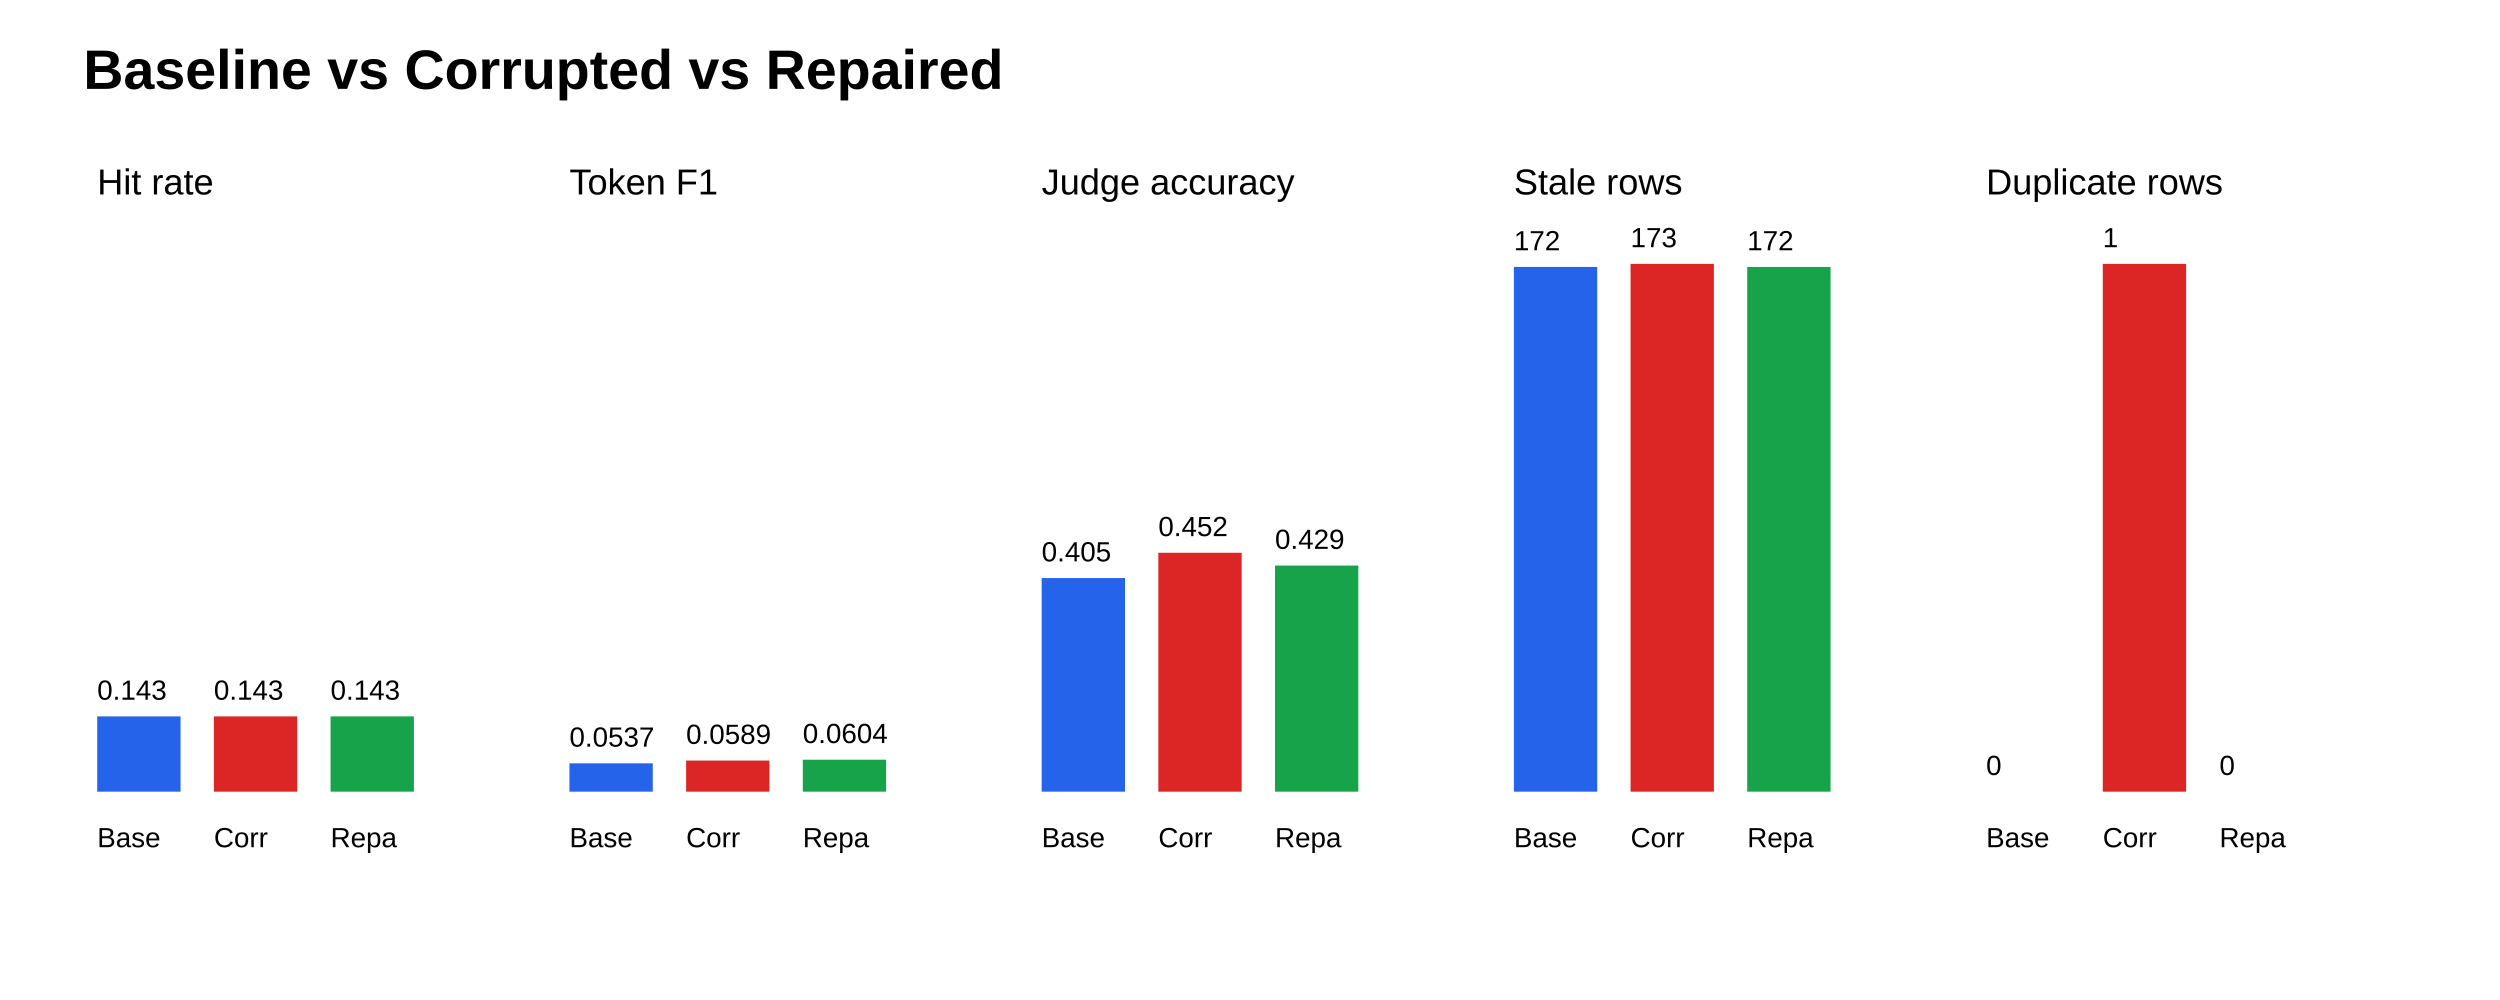
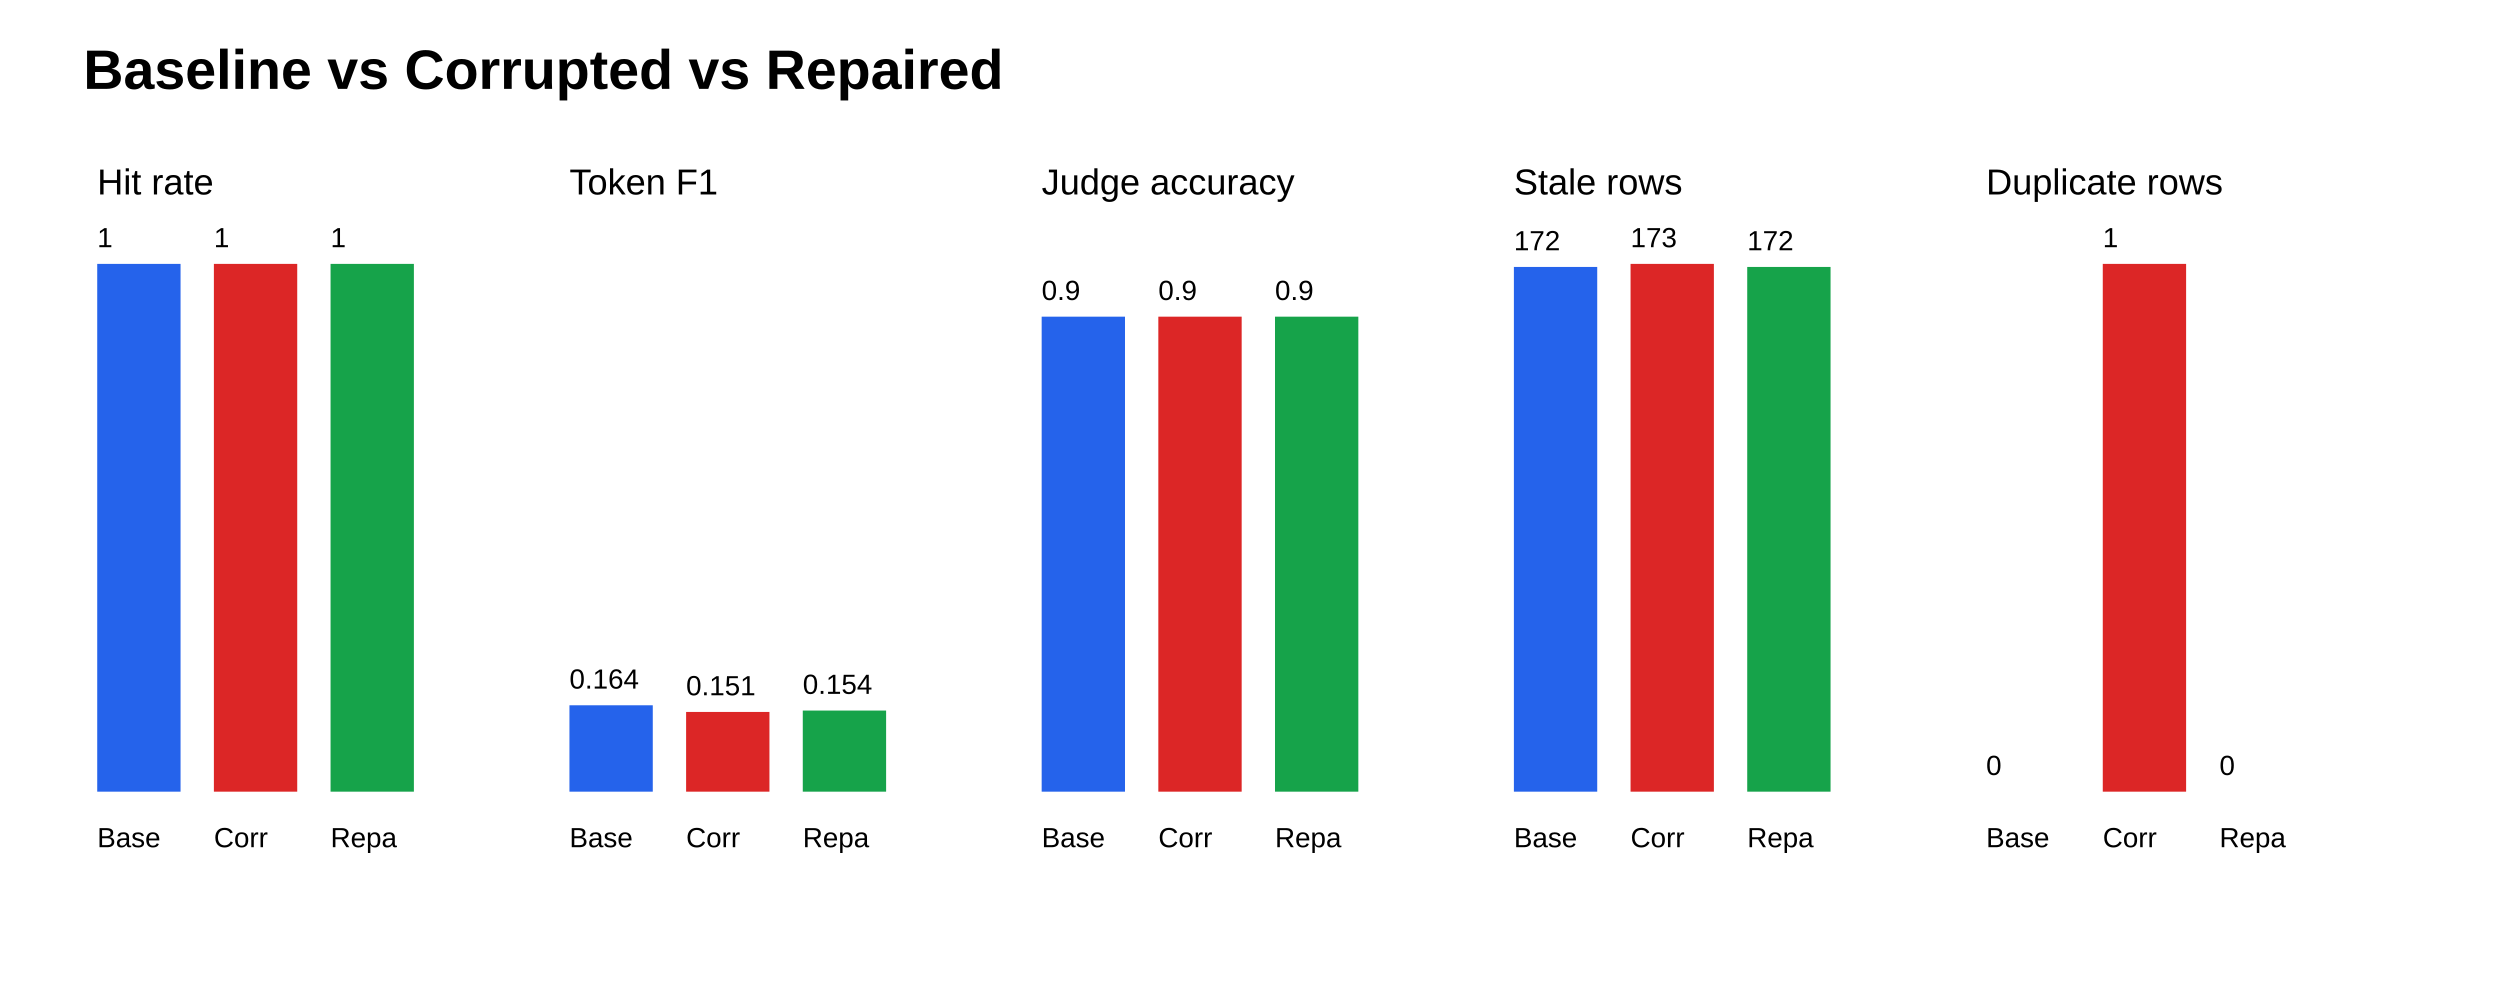
<svg xmlns="http://www.w3.org/2000/svg" width="900" height="360" viewBox="0 0 900 360">
  <rect width="900" height="360" fill="#ffffff" />
  <text x="30" y="32" font-family="Arial" font-size="20" font-weight="bold">Baseline vs Corrupted vs Repaired</text>
  <text x="35" y="70" font-family="Arial" font-size="13">Hit rate</text>
-   <rect x="35" y="257.9" width="30" height="27.1" fill="#2563eb" />
+   <rect x="35" y="95.0" width="30" height="190.0" fill="#2563eb" />
  <text x="35" y="305" font-family="Arial" font-size="10">Base</text>
-   <text x="35" y="251.9" font-family="Arial" font-size="10">0.143</text>
-   <rect x="77" y="257.9" width="30" height="27.1" fill="#dc2626" />
+   <text x="35" y="89.0" font-family="Arial" font-size="10">1</text>
+   <rect x="77" y="95.0" width="30" height="190.0" fill="#dc2626" />
  <text x="77" y="305" font-family="Arial" font-size="10">Corr</text>
-   <text x="77" y="251.9" font-family="Arial" font-size="10">0.143</text>
-   <rect x="119" y="257.9" width="30" height="27.1" fill="#16a34a" />
+   <text x="77" y="89.0" font-family="Arial" font-size="10">1</text>
+   <rect x="119" y="95.0" width="30" height="190.0" fill="#16a34a" />
  <text x="119" y="305" font-family="Arial" font-size="10">Repa</text>
-   <text x="119" y="251.9" font-family="Arial" font-size="10">0.143</text>
+   <text x="119" y="89.0" font-family="Arial" font-size="10">1</text>
  <text x="205" y="70" font-family="Arial" font-size="13">Token F1</text>
-   <rect x="205" y="274.8" width="30" height="10.2" fill="#2563eb" />
+   <rect x="205" y="253.9" width="30" height="31.1" fill="#2563eb" />
  <text x="205" y="305" font-family="Arial" font-size="10">Base</text>
-   <text x="205" y="268.8" font-family="Arial" font-size="10">0.0537</text>
-   <rect x="247" y="273.8" width="30" height="11.2" fill="#dc2626" />
+   <text x="205" y="247.9" font-family="Arial" font-size="10">0.164</text>
+   <rect x="247" y="256.3" width="30" height="28.7" fill="#dc2626" />
  <text x="247" y="305" font-family="Arial" font-size="10">Corr</text>
-   <text x="247" y="267.8" font-family="Arial" font-size="10">0.0589</text>
-   <rect x="289" y="273.5" width="30" height="11.5" fill="#16a34a" />
+   <text x="247" y="250.3" font-family="Arial" font-size="10">0.151</text>
+   <rect x="289" y="255.8" width="30" height="29.2" fill="#16a34a" />
  <text x="289" y="305" font-family="Arial" font-size="10">Repa</text>
-   <text x="289" y="267.5" font-family="Arial" font-size="10">0.0604</text>
+   <text x="289" y="249.8" font-family="Arial" font-size="10">0.154</text>
  <text x="375" y="70" font-family="Arial" font-size="13">Judge accuracy</text>
-   <rect x="375" y="208.1" width="30" height="76.9" fill="#2563eb" />
+   <rect x="375" y="114.0" width="30" height="171.0" fill="#2563eb" />
  <text x="375" y="305" font-family="Arial" font-size="10">Base</text>
-   <text x="375" y="202.1" font-family="Arial" font-size="10">0.405</text>
-   <rect x="417" y="199.0" width="30" height="86.0" fill="#dc2626" />
+   <text x="375" y="108.0" font-family="Arial" font-size="10">0.9</text>
+   <rect x="417" y="114.0" width="30" height="171.0" fill="#dc2626" />
  <text x="417" y="305" font-family="Arial" font-size="10">Corr</text>
-   <text x="417" y="193.0" font-family="Arial" font-size="10">0.452</text>
-   <rect x="459" y="203.6" width="30" height="81.4" fill="#16a34a" />
+   <text x="417" y="108.0" font-family="Arial" font-size="10">0.9</text>
+   <rect x="459" y="114.0" width="30" height="171.0" fill="#16a34a" />
  <text x="459" y="305" font-family="Arial" font-size="10">Repa</text>
-   <text x="459" y="197.6" font-family="Arial" font-size="10">0.429</text>
+   <text x="459" y="108.0" font-family="Arial" font-size="10">0.9</text>
  <text x="545" y="70" font-family="Arial" font-size="13">Stale rows</text>
  <rect x="545" y="96.1" width="30" height="188.9" fill="#2563eb" />
  <text x="545" y="305" font-family="Arial" font-size="10">Base</text>
  <text x="545" y="90.1" font-family="Arial" font-size="10">172</text>
  <rect x="587" y="95.0" width="30" height="190.0" fill="#dc2626" />
  <text x="587" y="305" font-family="Arial" font-size="10">Corr</text>
  <text x="587" y="89.0" font-family="Arial" font-size="10">173</text>
  <rect x="629" y="96.1" width="30" height="188.9" fill="#16a34a" />
  <text x="629" y="305" font-family="Arial" font-size="10">Repa</text>
  <text x="629" y="90.1" font-family="Arial" font-size="10">172</text>
  <text x="715" y="70" font-family="Arial" font-size="13">Duplicate rows</text>
  <rect x="715" y="285.0" width="30" height="0.0" fill="#2563eb" />
  <text x="715" y="305" font-family="Arial" font-size="10">Base</text>
  <text x="715" y="279.0" font-family="Arial" font-size="10">0</text>
  <rect x="757" y="95.0" width="30" height="190.0" fill="#dc2626" />
  <text x="757" y="305" font-family="Arial" font-size="10">Corr</text>
  <text x="757" y="89.0" font-family="Arial" font-size="10">1</text>
  <rect x="799" y="285.0" width="30" height="0.0" fill="#16a34a" />
  <text x="799" y="305" font-family="Arial" font-size="10">Repa</text>
  <text x="799" y="279.0" font-family="Arial" font-size="10">0</text>
</svg>
